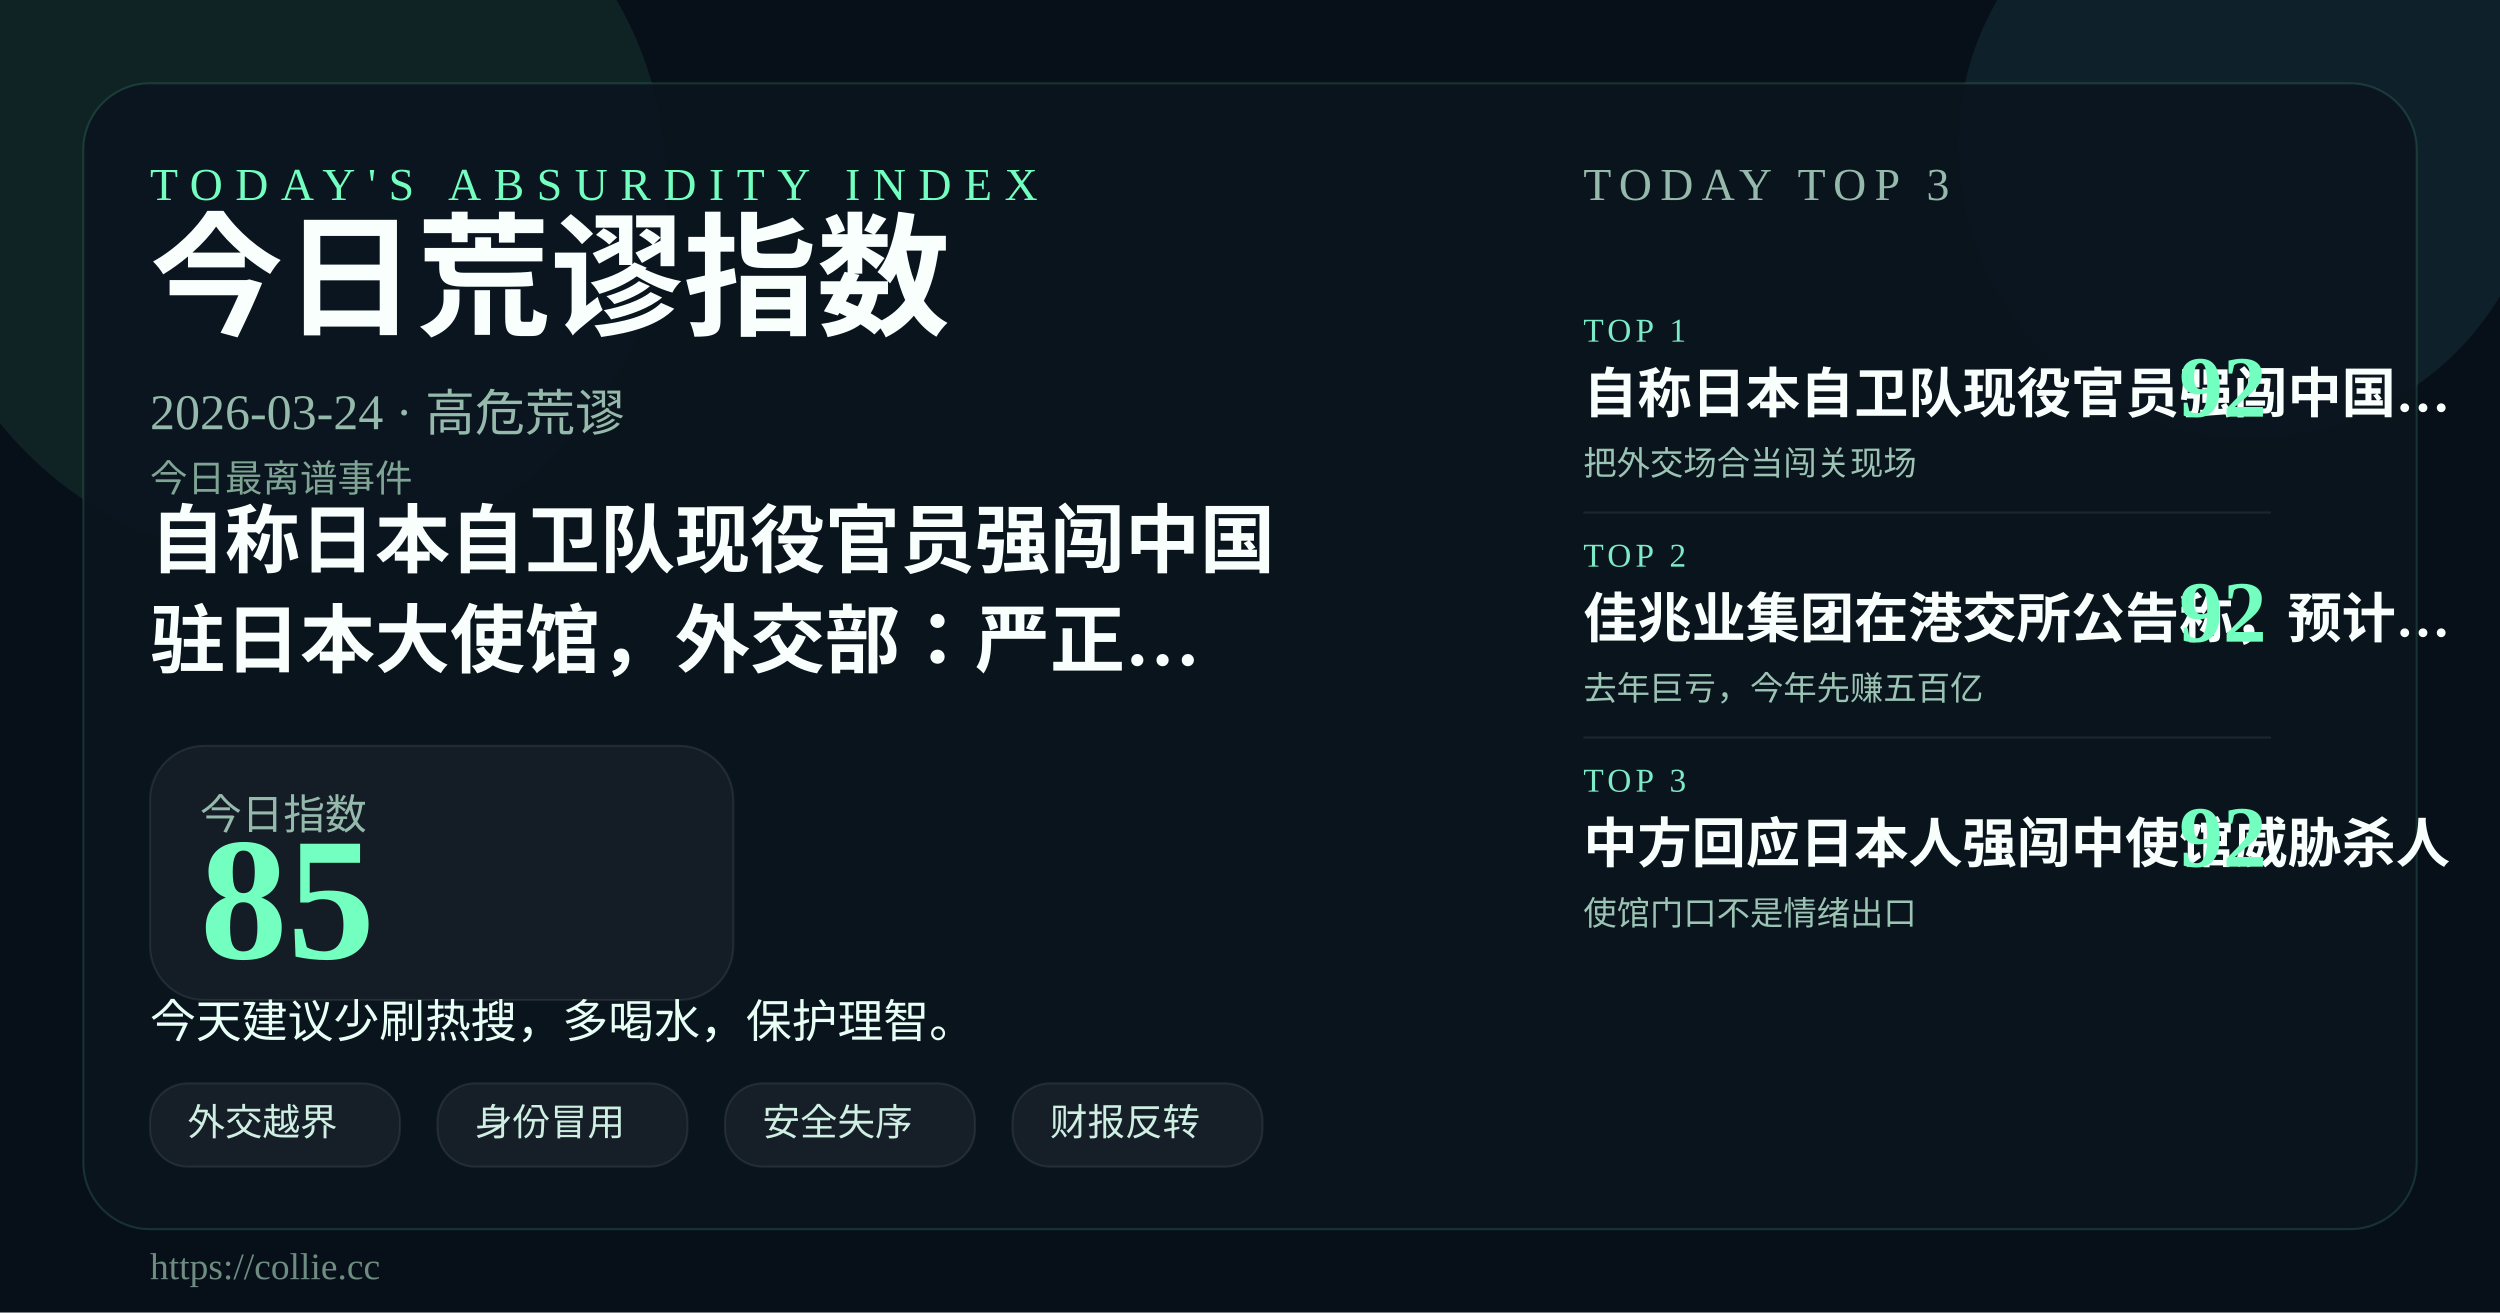
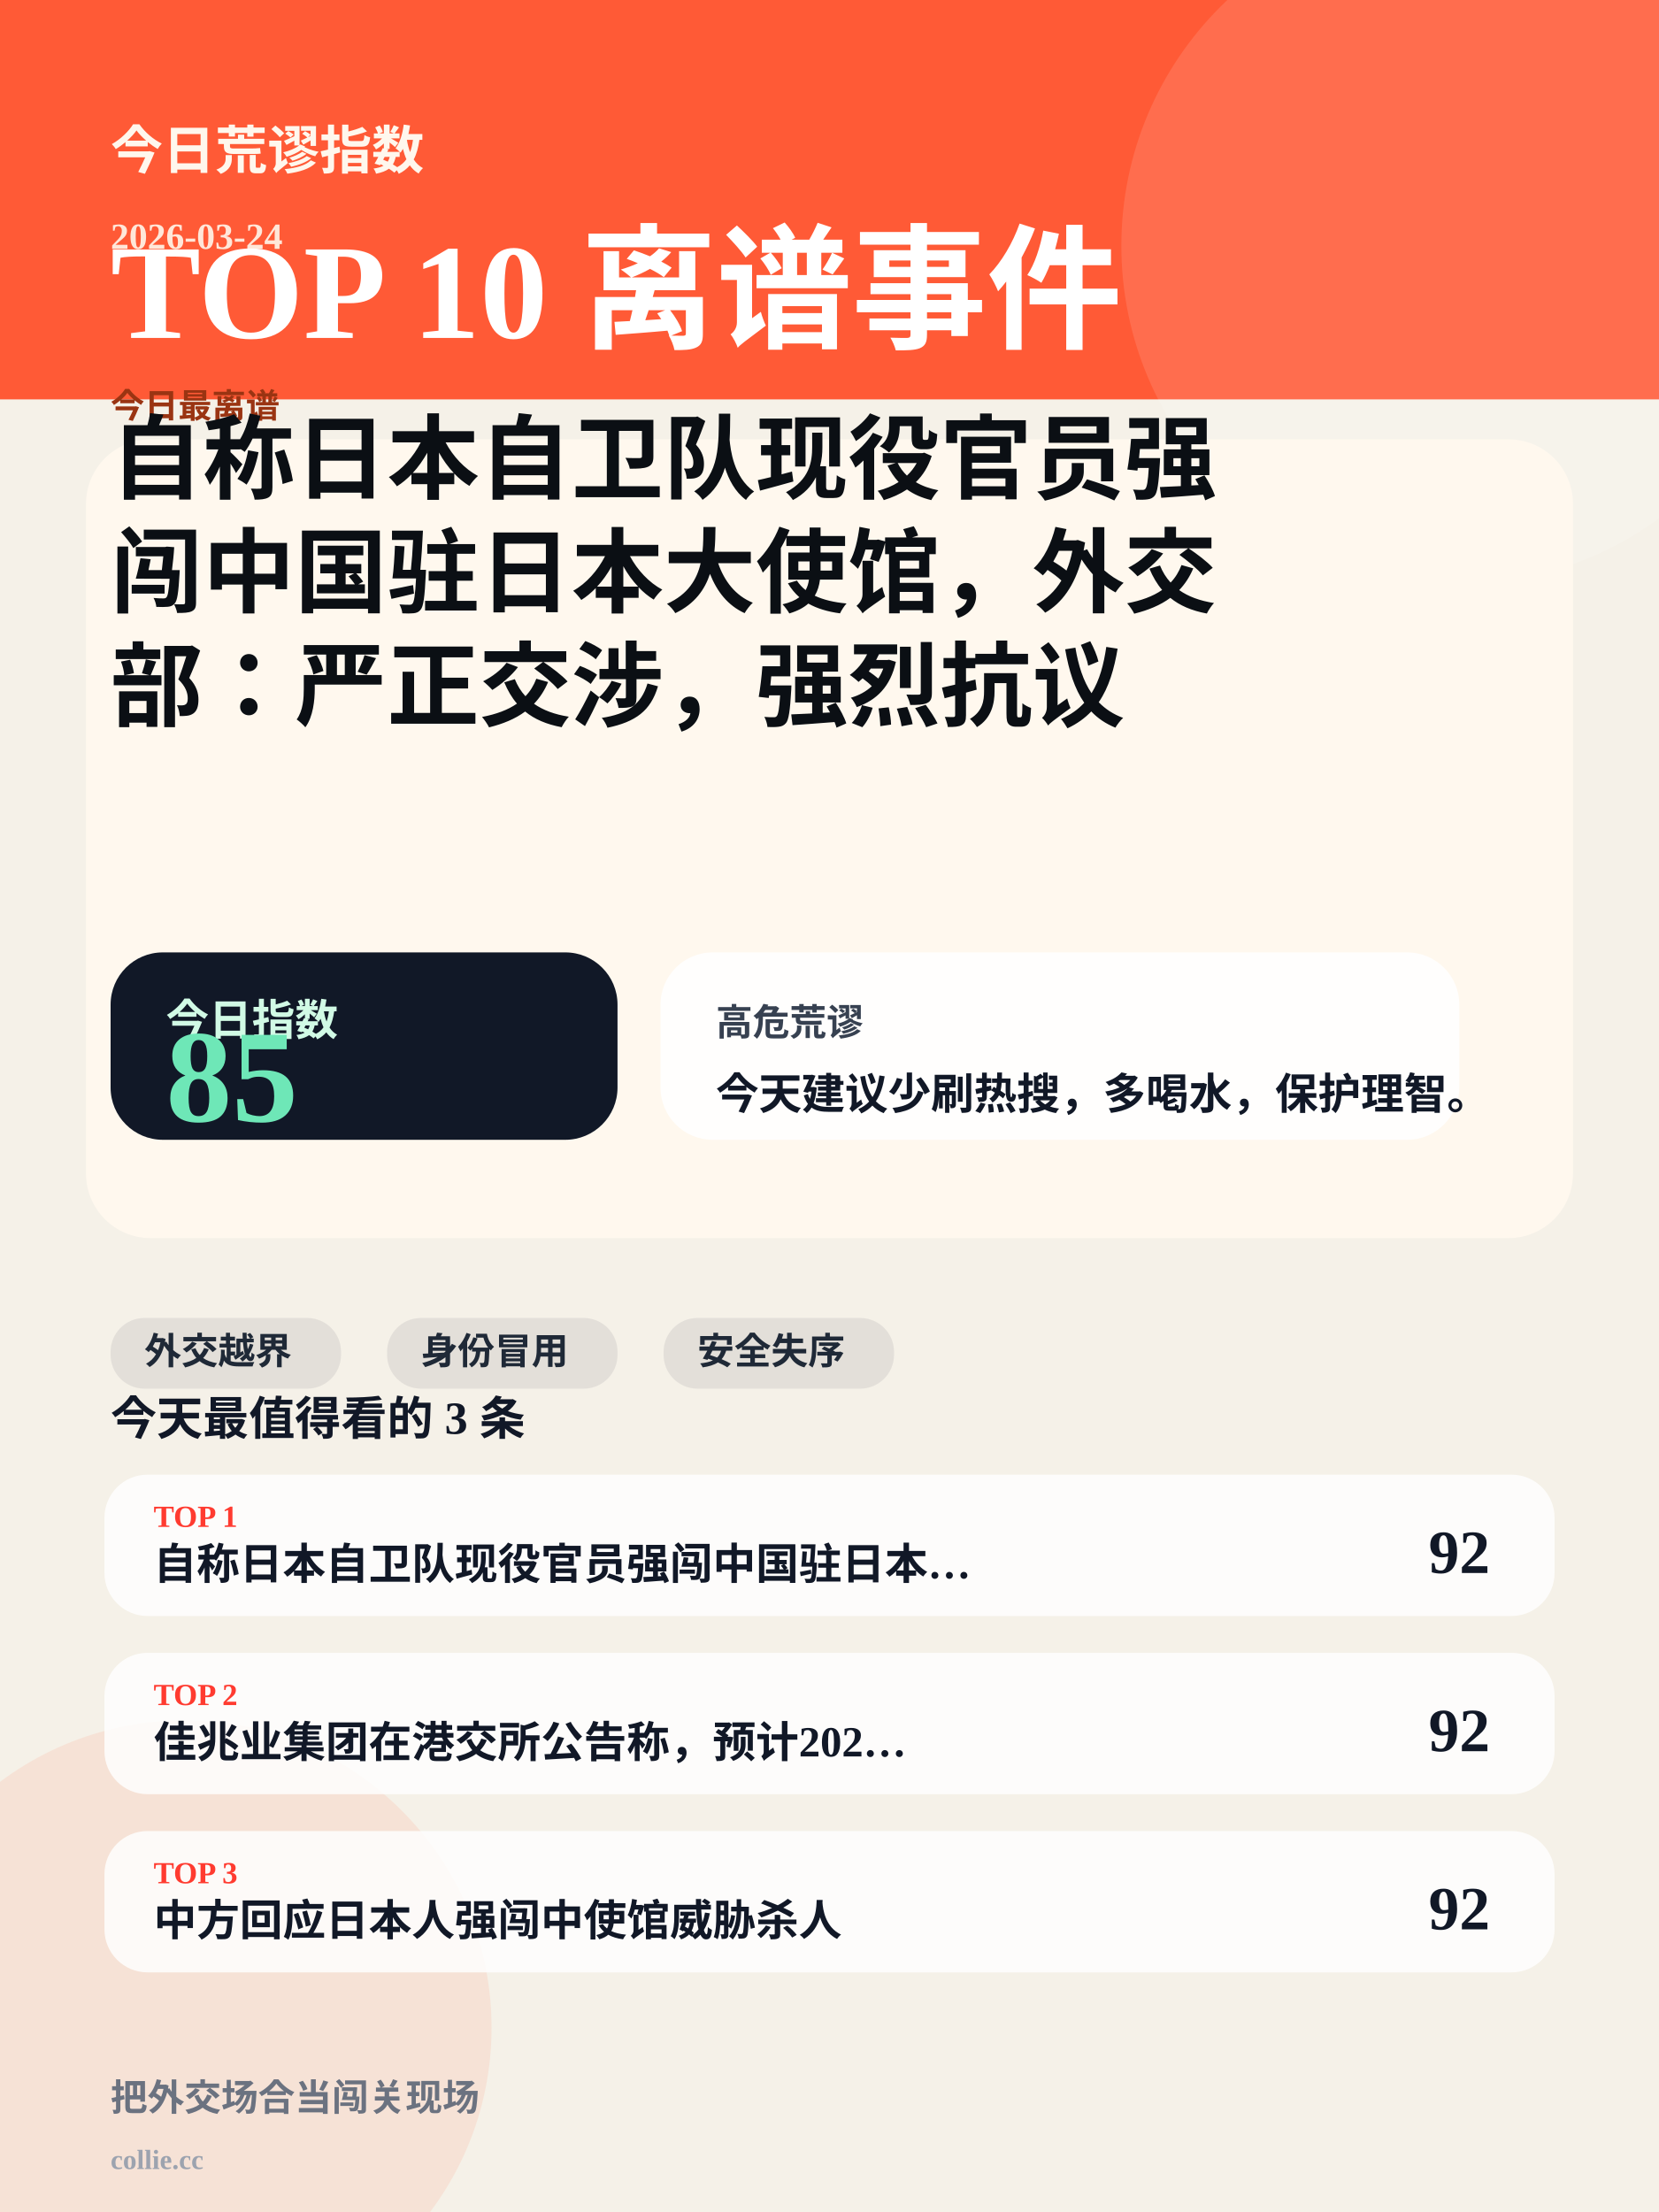
- <svg xmlns="http://www.w3.org/2000/svg" width="1200" height="630" viewBox="0 0 1200 630" fill="none">
-   <rect width="1200" height="630" fill="#071018" />
-   <circle cx="140" cy="90" r="180" fill="rgba(114,255,191,0.08)" />
-   <circle cx="1080" cy="70" r="140" fill="rgba(111,233,255,0.08)" />
-   <rect x="40" y="40" width="1120" height="550" rx="32" fill="rgba(10,20,30,0.9)" stroke="rgba(114,255,191,0.14)" />
-   <text x="72" y="96" font-size="22" letter-spacing="6" fill="#72FFBF">TODAY'S ABSURDITY INDEX</text>
-   <text x="72" y="156" font-size="64" font-weight="900" fill="#F8FFFC">今日荒谬指数</text>
-   <text x="72" y="206" font-size="24" fill="#95B9AB">2026-03-24 · 高危荒谬</text>
-   <text x="72" y="236" font-size="18" fill="#7FA494">今日最离谱事件</text>
-   <text x="72" y="272" font-size="36" font-weight="800" fill="#F8FFFC">自称日本自卫队现役官员强闯中国</text>
-   <text x="72" y="320" font-size="36" font-weight="800" fill="#F8FFFC">驻日本大使馆，外交部：严正…</text>
-   <rect x="72" y="358" width="280" height="122" rx="26" fill="rgba(255,255,255,0.04)" stroke="rgba(255,255,255,0.08)" />
-   <text x="96" y="398" font-size="20" fill="#95B9AB">今日指数</text>
-   <text x="96" y="460" font-size="84" font-weight="900" fill="#72FFBF">85</text>
-   <text x="72" y="498" font-size="22" fill="#E8FFF5">今天建议少刷热搜，多喝水，保护理智。</text>
-   <rect x="72" y="520" rx="18" ry="18" width="120" height="40" fill="rgba(255,255,255,0.05)" stroke="rgba(255,255,255,0.08)" />
-   <text x="90" y="545" font-size="18" fill="#CFEFE3">外交越界</text>
-   <rect x="210" y="520" rx="18" ry="18" width="120" height="40" fill="rgba(255,255,255,0.05)" stroke="rgba(255,255,255,0.08)" />
-   <text x="228" y="545" font-size="18" fill="#CFEFE3">身份冒用</text>
-   <rect x="348" y="520" rx="18" ry="18" width="120" height="40" fill="rgba(255,255,255,0.05)" stroke="rgba(255,255,255,0.08)" />
-   <text x="366" y="545" font-size="18" fill="#CFEFE3">安全失序</text>
-   <rect x="486" y="520" rx="18" ry="18" width="120" height="40" fill="rgba(255,255,255,0.05)" stroke="rgba(255,255,255,0.08)" />
-   <text x="504" y="545" font-size="18" fill="#CFEFE3">财报反转</text>
-   <text x="760" y="96" font-size="22" letter-spacing="4" fill="#95B9AB">TODAY TOP 3</text>
-   <text x="760" y="164" font-size="16" letter-spacing="2" fill="#7DEAC8">TOP 1</text>
-   <text x="760" y="198" font-size="26" font-weight="800" fill="#F8FFFC">自称日本自卫队现役官员强闯中国…</text>
-   <text x="760" y="228" font-size="16" fill="#9CC4B5">把外交场合当闯关现场</text>
-   <text x="1088" y="200" text-anchor="end" font-size="42" font-weight="900" fill="#72FFBF">92</text>
-   <line x1="760" y1="246" x2="1090" y2="246" stroke="rgba(255,255,255,0.08)" />
-   <text x="760" y="272" font-size="16" letter-spacing="2" fill="#7DEAC8">TOP 2</text>
-   <text x="760" y="306" font-size="26" font-weight="800" fill="#F8FFFC">佳兆业集团在港交所公告称，预计…</text>
-   <text x="760" y="336" font-size="16" fill="#9CC4B5">去年巨亏，今年先赚五百亿</text>
-   <text x="1088" y="308" text-anchor="end" font-size="42" font-weight="900" fill="#72FFBF">92</text>
-   <line x1="760" y1="354" x2="1090" y2="354" stroke="rgba(255,255,255,0.08)" />
-   <text x="760" y="380" font-size="16" letter-spacing="2" fill="#7DEAC8">TOP 3</text>
-   <text x="760" y="414" font-size="26" font-weight="800" fill="#F8FFFC">中方回应日本人强闯中使馆威胁杀人</text>
-   <text x="760" y="444" font-size="16" fill="#9CC4B5">使馆门口不是情绪出口</text>
-   <text x="1088" y="416" text-anchor="end" font-size="42" font-weight="900" fill="#72FFBF">92</text>
-   <text x="72" y="614" font-size="18" fill="#6E8C81">https://collie.cc</text>
+ <svg xmlns="http://www.w3.org/2000/svg" width="1080" height="1440" viewBox="0 0 1080 1440" fill="none">
+   <rect width="1080" height="1440" fill="#F5F1E8" />
+   <rect x="0" y="0" width="1080" height="260" fill="#FF5A36" />
+   <circle cx="950" cy="160" r="220" fill="rgba(255,255,255,0.12)" />
+   <circle cx="120" cy="1320" r="200" fill="rgba(255,90,54,0.10)" />
+   <text x="72" y="110" font-size="34" font-weight="800" fill="#FFF7ED">今日荒谬指数</text>
+   <text x="72" y="162" font-size="24" font-weight="700" fill="#FFE7D9">2026-03-24</text>
+   <text x="72" y="220" font-size="88" font-weight="900" fill="#FFFFFF">TOP 10 离谱事件</text>
+   <rect x="56" y="286" width="968" height="520" rx="42" fill="#FFF8EE" />
+   <text x="72" y="272" font-size="22" font-weight="800" fill="#9A3412">今日最离谱</text>
+   <text x="72" y="320" font-size="60" font-weight="900" fill="#0B0F14">自称日本自卫队现役官员强</text>
+   <text x="72" y="394" font-size="60" font-weight="900" fill="#0B0F14">闯中国驻日本大使馆，外交</text>
+   <text x="72" y="468" font-size="60" font-weight="900" fill="#0B0F14">部：严正交涉，强烈抗议</text>
+   <rect x="72" y="620" width="330" height="122" rx="34" fill="#111827" />
+   <text x="108" y="674" font-size="28" font-weight="700" fill="#D1FAE5">今日指数</text>
+   <text x="108" y="730" font-size="86" font-weight="900" fill="#6EE7B7">85</text>
+   <rect x="430" y="620" width="520" height="122" rx="34" fill="#FFFFFF" fill-opacity="0.88" />
+   <text x="466" y="674" font-size="24" font-weight="800" fill="#374151">高危荒谬</text>
+   <text x="466" y="722" font-size="28" font-weight="700" fill="#111827">今天建议少刷热搜，多喝水，保护理智。</text>
+   <rect x="72" y="858" rx="22" ry="22" width="150" height="46" fill="#111827" fill-opacity="0.08" />
+   <text x="94" y="888" font-size="24" font-weight="700" fill="#1F2937">外交越界</text>
+   <rect x="252" y="858" rx="22" ry="22" width="150" height="46" fill="#111827" fill-opacity="0.08" />
+   <text x="274" y="888" font-size="24" font-weight="700" fill="#1F2937">身份冒用</text>
+   <rect x="432" y="858" rx="22" ry="22" width="150" height="46" fill="#111827" fill-opacity="0.08" />
+   <text x="454" y="888" font-size="24" font-weight="700" fill="#1F2937">安全失序</text>
+   <text x="72" y="934" font-size="30" font-weight="900" fill="#111827">今天最值得看的 3 条</text>
+   <rect x="68" y="960" width="944" height="92" rx="28" fill="rgba(255,255,255,0.82)" />
+   <text x="100" y="994" font-size="20" font-weight="800" fill="#FF3B30">TOP 1</text>
+   <text x="100" y="1028" font-size="28" font-weight="800" fill="#111827">自称日本自卫队现役官员强闯中国驻日本…</text>
+   <text x="970" y="1024" text-anchor="end" font-size="40" font-weight="900" fill="#111827">92</text>
+   <rect x="68" y="1076" width="944" height="92" rx="28" fill="rgba(255,255,255,0.82)" />
+   <text x="100" y="1110" font-size="20" font-weight="800" fill="#FF3B30">TOP 2</text>
+   <text x="100" y="1144" font-size="28" font-weight="800" fill="#111827">佳兆业集团在港交所公告称，预计202…</text>
+   <text x="970" y="1140" text-anchor="end" font-size="40" font-weight="900" fill="#111827">92</text>
+   <rect x="68" y="1192" width="944" height="92" rx="28" fill="rgba(255,255,255,0.82)" />
+   <text x="100" y="1226" font-size="20" font-weight="800" fill="#FF3B30">TOP 3</text>
+   <text x="100" y="1260" font-size="28" font-weight="800" fill="#111827">中方回应日本人强闯中使馆威胁杀人</text>
+   <text x="970" y="1256" text-anchor="end" font-size="40" font-weight="900" fill="#111827">92</text>
+   <text x="72" y="1374" font-size="24" font-weight="700" fill="#6B7280">把外交场合当闯关现场</text>
+   <text x="72" y="1412" font-size="18" font-weight="700" fill="#9CA3AF">collie.cc</text>
</svg>
